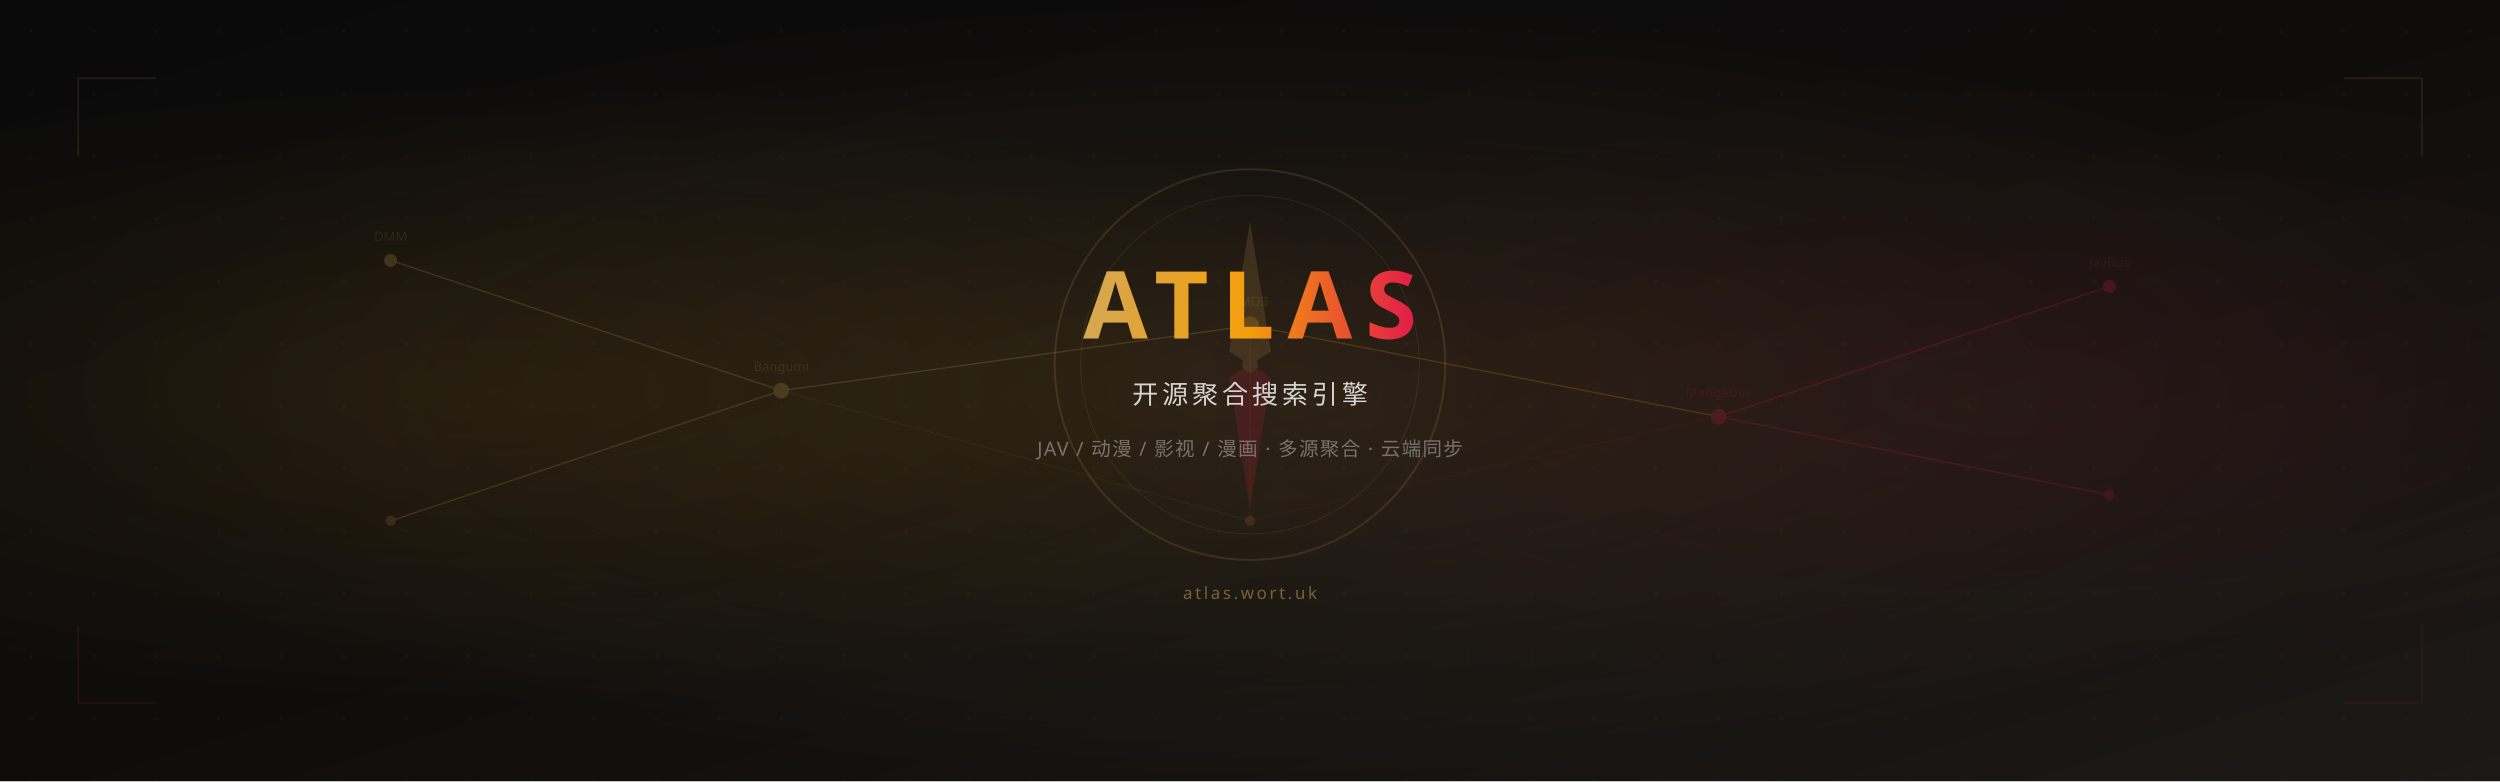
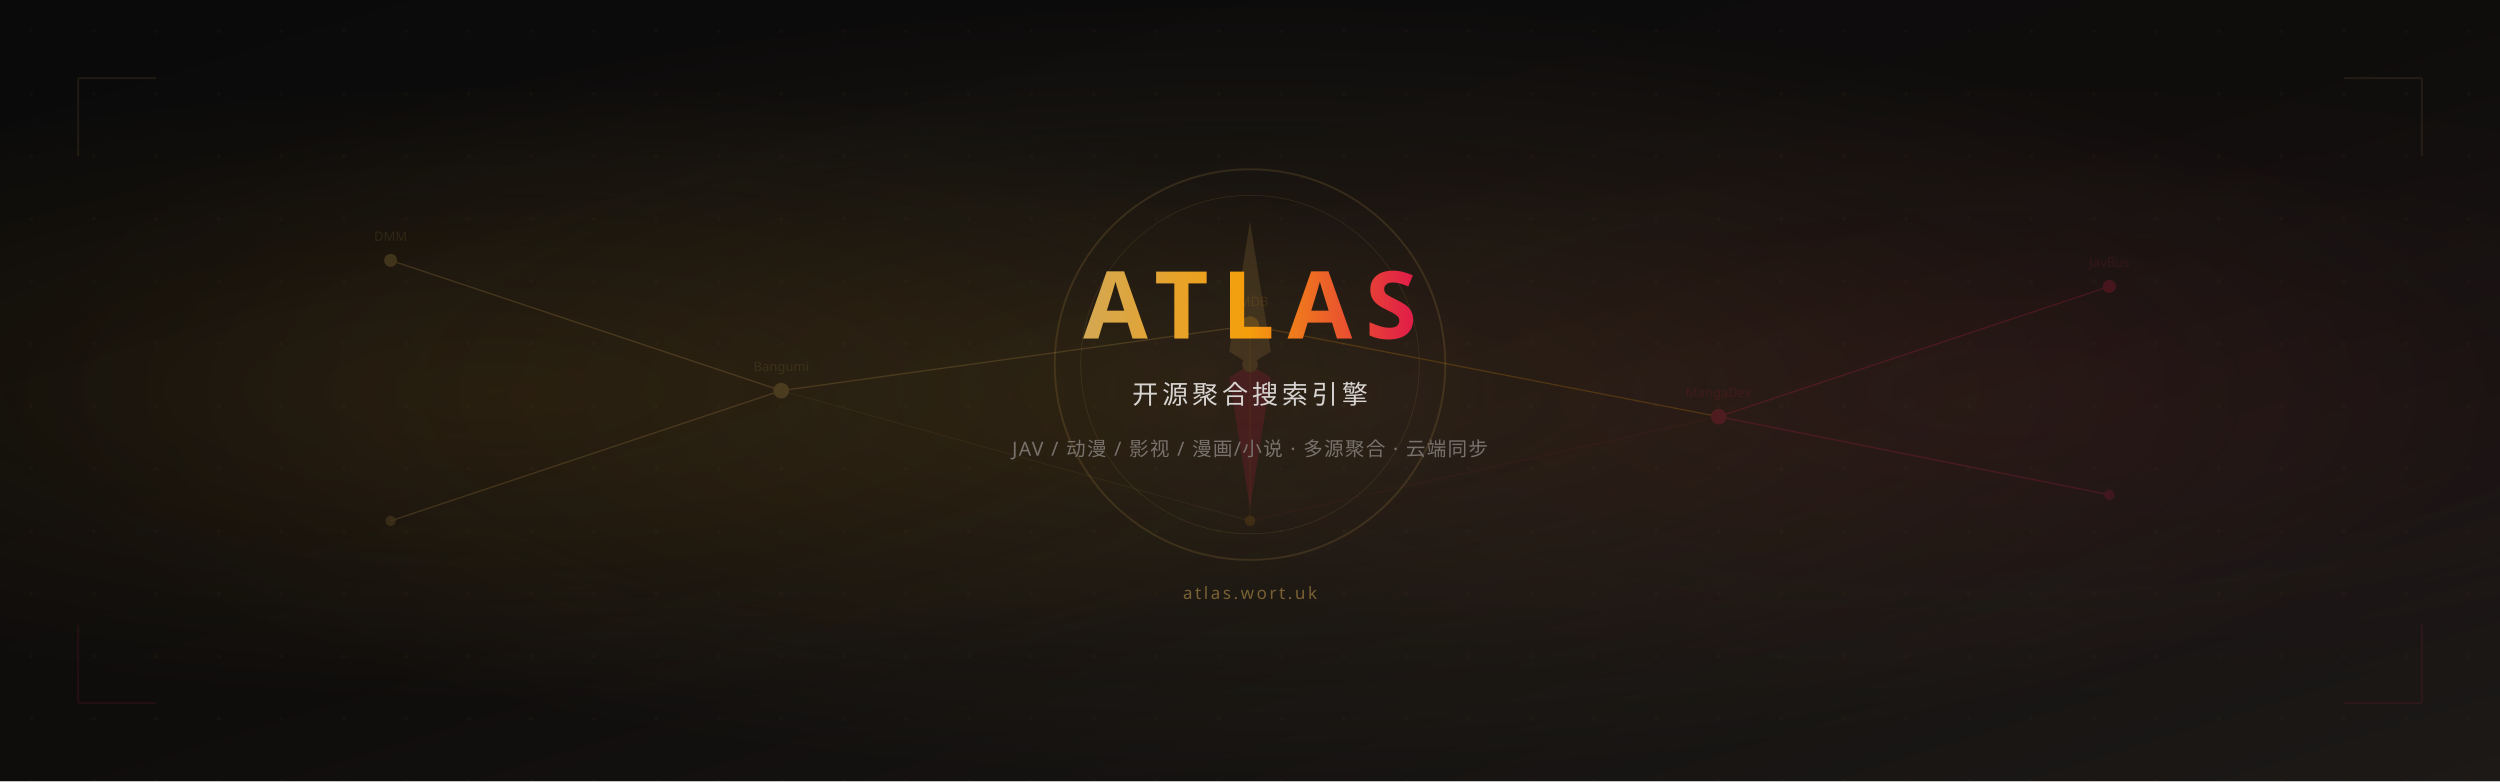
<svg xmlns="http://www.w3.org/2000/svg" viewBox="0 0 1920 600" width="1920" height="600">
  <defs>
    <linearGradient id="bgGrad" x1="0%" y1="0%" x2="100%" y2="100%">
      <stop offset="0%" style="stop-color:#0a0a0b" />
      <stop offset="50%" style="stop-color:#0f0d0c" />
      <stop offset="100%" style="stop-color:#1c1917" />
    </linearGradient>
    <linearGradient id="goldGrad" x1="0%" y1="0%" x2="100%" y2="0%">
      <stop offset="0%" style="stop-color:#d4a853" />
      <stop offset="50%" style="stop-color:#f59e0b" />
      <stop offset="100%" style="stop-color:#e11d48" />
    </linearGradient>
    <radialGradient id="centerGlow" cx="50%" cy="50%" r="50%">
      <stop offset="0%" style="stop-color:#d4a853;stop-opacity:0.12" />
      <stop offset="100%" style="stop-color:#d4a853;stop-opacity:0" />
    </radialGradient>
    <radialGradient id="leftGlow" cx="20%" cy="50%" r="40%">
      <stop offset="0%" style="stop-color:#f59e0b;stop-opacity:0.08" />
      <stop offset="100%" style="stop-color:#f59e0b;stop-opacity:0" />
    </radialGradient>
    <radialGradient id="rightGlow" cx="80%" cy="50%" r="40%">
      <stop offset="0%" style="stop-color:#e11d48;stop-opacity:0.06" />
      <stop offset="100%" style="stop-color:#e11d48;stop-opacity:0" />
    </radialGradient>
    <linearGradient id="lineGrad" x1="0%" y1="0%" x2="100%" y2="0%">
      <stop offset="0%" style="stop-color:transparent" />
      <stop offset="30%" style="stop-color:#d4a853;stop-opacity:0.3" />
      <stop offset="70%" style="stop-color:#f59e0b;stop-opacity:0.3" />
      <stop offset="100%" style="stop-color:transparent" />
    </linearGradient>
  </defs>
  <rect width="1920" height="600" fill="url(#bgGrad)" />
  <rect width="1920" height="600" fill="url(#centerGlow)" />
  <rect width="1920" height="600" fill="url(#leftGlow)" />
  <rect width="1920" height="600" fill="url(#rightGlow)" />
  <g opacity="0.03">
    <pattern id="dots" x="0" y="0" width="48" height="48" patternUnits="userSpaceOnUse">
      <circle cx="24" cy="24" r="1.5" fill="#d4a853" />
    </pattern>
    <rect width="1920" height="600" fill="url(#dots)" />
  </g>
  <line x1="200" y1="100" x2="1720" y2="100" stroke="url(#lineGrad)" stroke-width="0.5" />
  <line x1="400" y1="500" x2="1520" y2="500" stroke="url(#lineGrad)" stroke-width="0.5" />
  <g opacity="0.2">
    <line x1="300" y1="200" x2="600" y2="300" stroke="#d4a853" stroke-width="1" />
    <line x1="600" y1="300" x2="960" y2="250" stroke="#d4a853" stroke-width="1" />
    <line x1="960" y1="250" x2="1320" y2="320" stroke="#f59e0b" stroke-width="1" />
    <line x1="1320" y1="320" x2="1620" y2="220" stroke="#e11d48" stroke-width="1" />
    <line x1="300" y1="400" x2="600" y2="300" stroke="#d4a853" stroke-width="1" />
    <line x1="1620" y1="380" x2="1320" y2="320" stroke="#e11d48" stroke-width="1" />
    <line x1="600" y1="300" x2="960" y2="400" stroke="#d4a853" stroke-width="0.5" opacity="0.5" />
    <line x1="960" y1="250" x2="960" y2="400" stroke="#f59e0b" stroke-width="0.5" opacity="0.5" />
    <line x1="1320" y1="320" x2="960" y2="400" stroke="#e11d48" stroke-width="0.5" opacity="0.5" />
    <circle cx="300" cy="200" r="5" fill="#d4a853" />
    <circle cx="300" cy="400" r="4" fill="#d4a853" opacity="0.7" />
    <circle cx="600" cy="300" r="6" fill="#d4a853" />
    <circle cx="960" cy="250" r="7" fill="#f59e0b" />
    <circle cx="960" cy="400" r="4" fill="#f59e0b" opacity="0.6" />
    <circle cx="1320" cy="320" r="6" fill="#e11d48" />
    <circle cx="1620" cy="220" r="5" fill="#e11d48" />
    <circle cx="1620" cy="380" r="4" fill="#e11d48" opacity="0.7" />
    <text x="300" y="185" text-anchor="middle" font-family="Plus Jakarta Sans, sans-serif" font-size="10" fill="#d4a853" opacity="0.6">DMM</text>
    <text x="600" y="285" text-anchor="middle" font-family="Plus Jakarta Sans, sans-serif" font-size="10" fill="#d4a853" opacity="0.6">Bangumi</text>
    <text x="960" y="235" text-anchor="middle" font-family="Plus Jakarta Sans, sans-serif" font-size="10" fill="#f59e0b" opacity="0.6">TMDB</text>
    <text x="1320" y="305" text-anchor="middle" font-family="Plus Jakarta Sans, sans-serif" font-size="10" fill="#e11d48" opacity="0.6">MangaDex</text>
    <text x="1620" y="205" text-anchor="middle" font-family="Plus Jakarta Sans, sans-serif" font-size="10" fill="#e11d48" opacity="0.6">JavBus</text>
  </g>
  <g transform="translate(960, 280)" opacity="0.15">
    <circle cx="0" cy="0" r="150" fill="none" stroke="#d4a853" stroke-width="1.5" />
    <circle cx="0" cy="0" r="130" fill="none" stroke="#d4a853" stroke-width="0.5" />
    <polygon points="0,-110 16,-10 0,0 -16,-10" fill="#d4a853" />
    <polygon points="0,110 16,10 0,0 -16,10" fill="#e11d48" />
    <circle cx="0" cy="0" r="6" fill="#d4a853" />
  </g>
  <text x="960" y="260" text-anchor="middle" font-family="Sora, sans-serif" font-weight="800" font-size="72" letter-spacing="10" fill="url(#goldGrad)">ATLAS</text>
  <text x="960" y="310" text-anchor="middle" font-family="Plus Jakarta Sans, sans-serif" font-weight="500" font-size="20" fill="#d6d3d1" letter-spacing="3">开源聚合搜索引擎</text>
-   <text x="960" y="350" text-anchor="middle" font-family="Plus Jakarta Sans, sans-serif" font-weight="400" font-size="15" fill="#78716c" letter-spacing="1">JAV / 动漫 / 影视 / 漫画 · 多源聚合 · 云端同步</text>
+   <text x="960" y="350" text-anchor="middle" font-family="Plus Jakarta Sans, sans-serif" font-weight="400" font-size="15" fill="#78716c" letter-spacing="1">JAV / 动漫 / 影视 / 漫画/小说 · 多源聚合 · 云端同步</text>
  <line x1="760" y1="420" x2="1160" y2="420" stroke="url(#goldGrad)" stroke-width="1" opacity="0.3" />
  <text x="960" y="460" text-anchor="middle" font-family="Plus Jakarta Sans, sans-serif" font-weight="500" font-size="13" fill="#d4a853" opacity="0.5" letter-spacing="2">atlas.wort.uk</text>
  <g opacity="0.1">
    <line x1="60" y1="60" x2="120" y2="60" stroke="#d4a853" stroke-width="1.5" />
    <line x1="60" y1="60" x2="60" y2="120" stroke="#d4a853" stroke-width="1.5" />
  </g>
  <g opacity="0.1">
    <line x1="1860" y1="60" x2="1800" y2="60" stroke="#d4a853" stroke-width="1.5" />
    <line x1="1860" y1="60" x2="1860" y2="120" stroke="#d4a853" stroke-width="1.5" />
  </g>
  <g opacity="0.1">
    <line x1="60" y1="540" x2="120" y2="540" stroke="#e11d48" stroke-width="1.5" />
    <line x1="60" y1="540" x2="60" y2="480" stroke="#e11d48" stroke-width="1.5" />
  </g>
  <g opacity="0.1">
    <line x1="1860" y1="540" x2="1800" y2="540" stroke="#e11d48" stroke-width="1.5" />
    <line x1="1860" y1="540" x2="1860" y2="480" stroke="#e11d48" stroke-width="1.5" />
  </g>
</svg>
